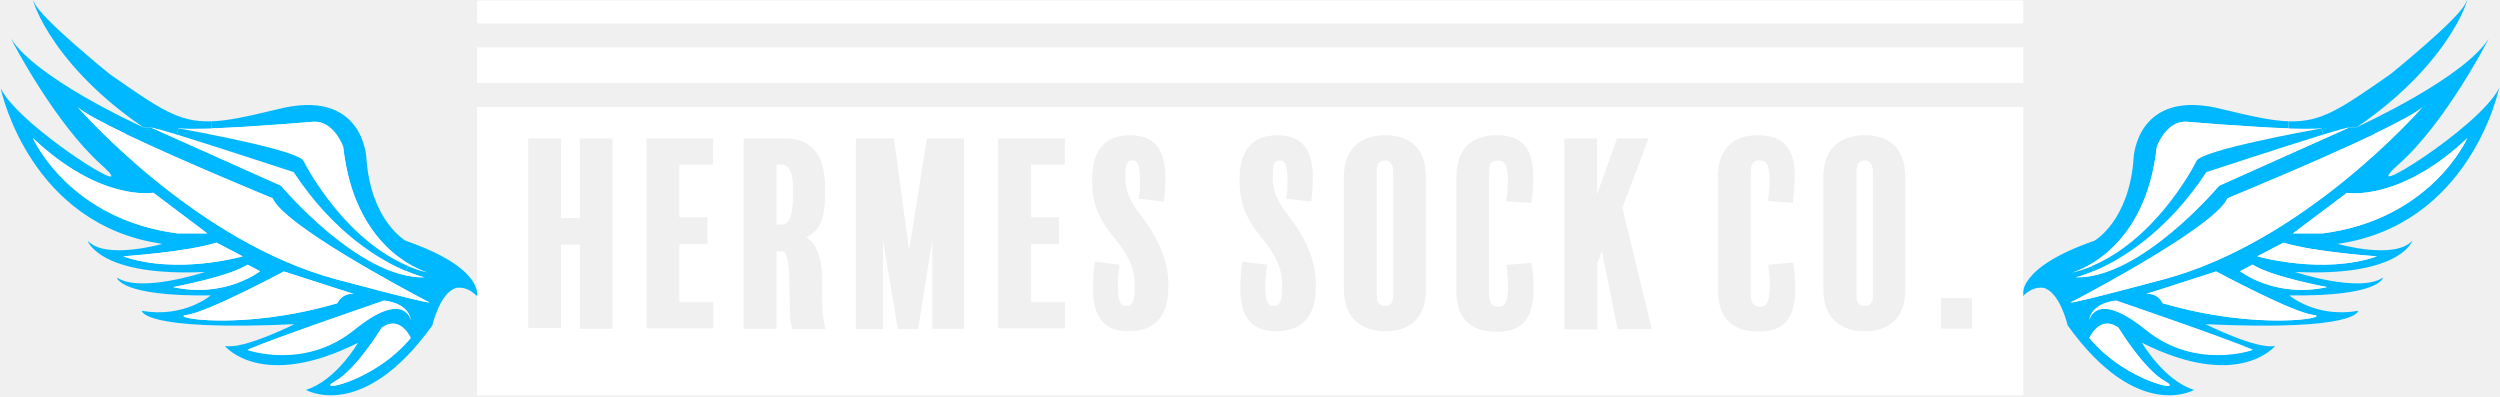
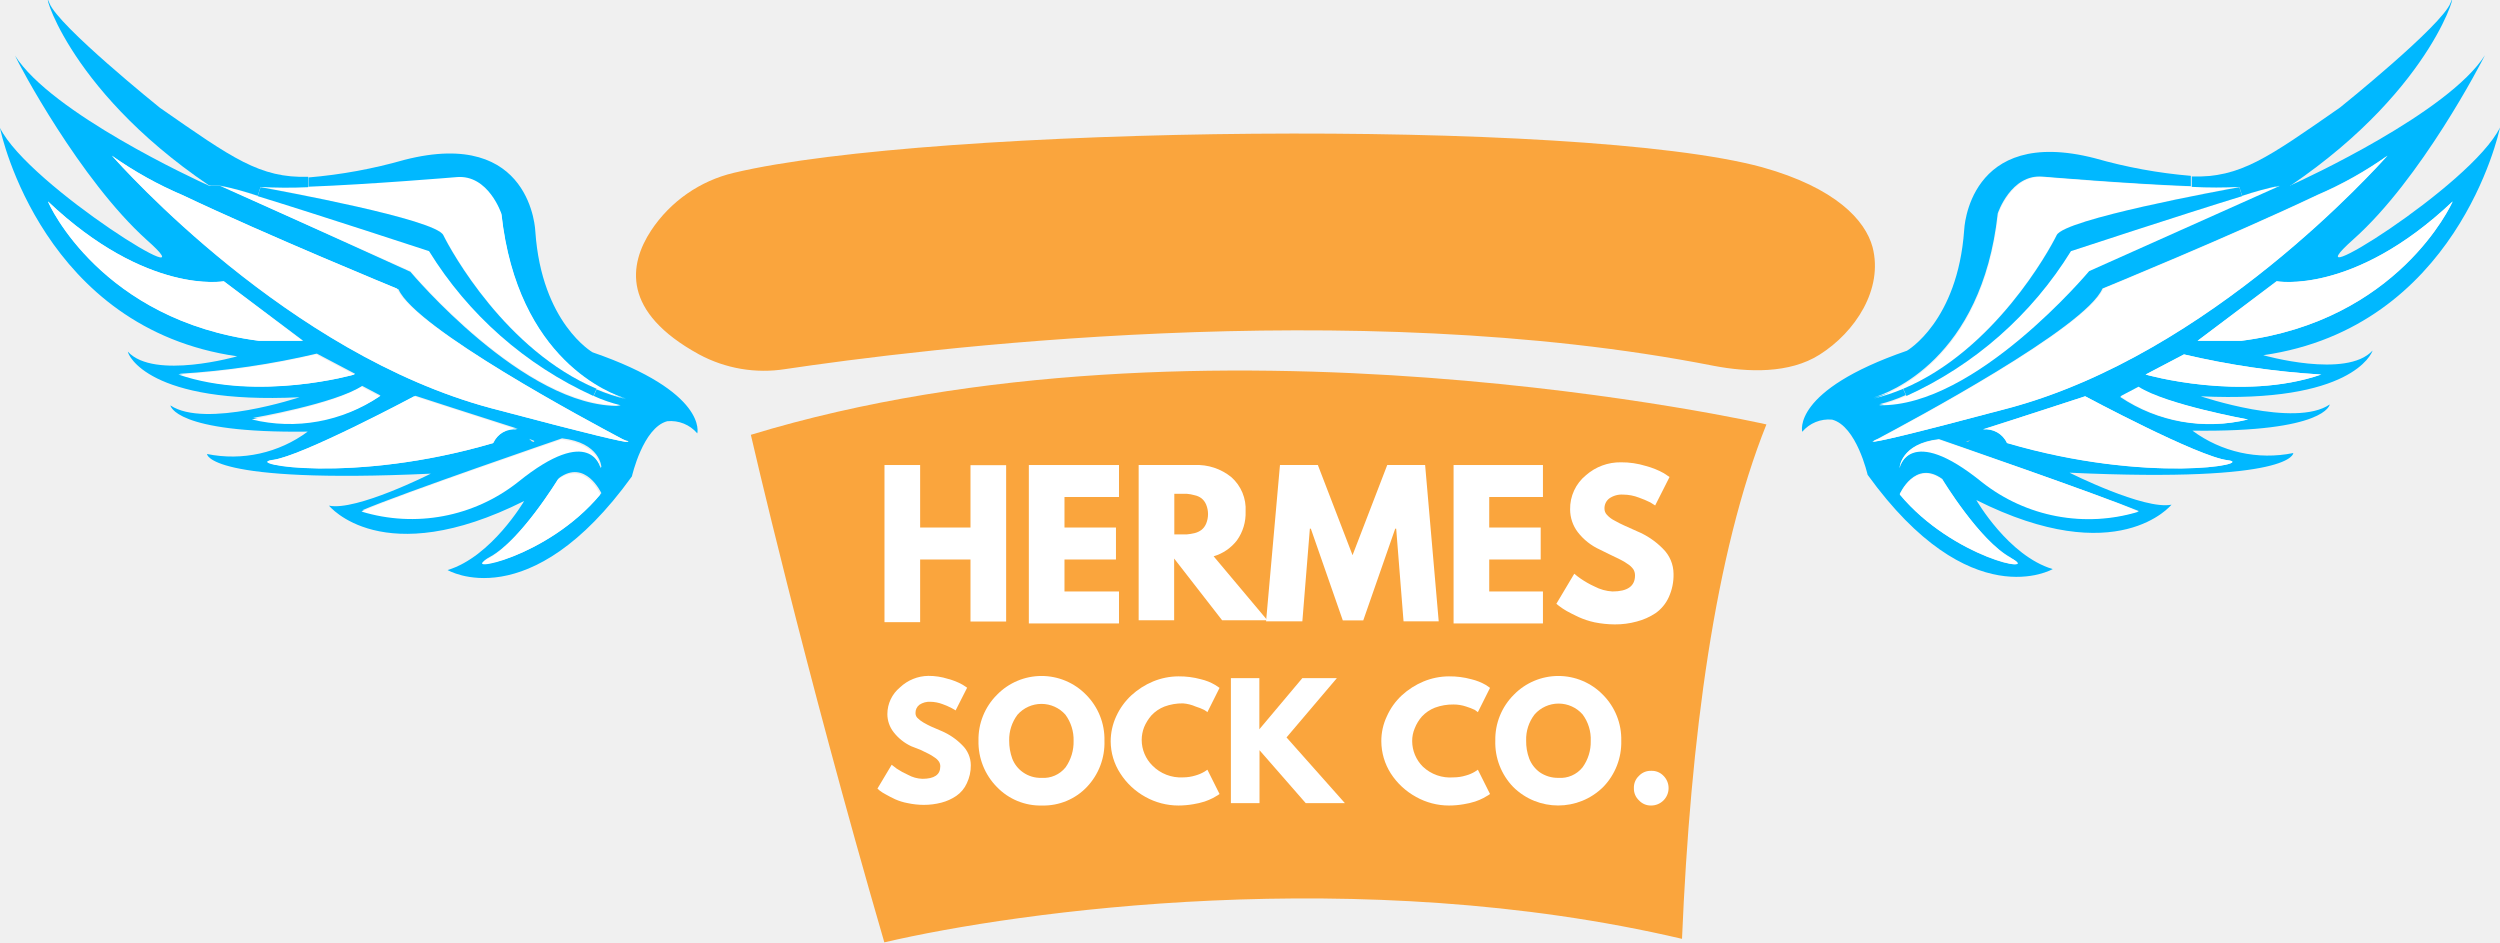
- <svg xmlns="http://www.w3.org/2000/svg" version="1.1" id="Layer_1" x="0px" y="0px" viewBox="0 0 1024.1 162.3" style="enable-background:new 0 0 1024.1 162.3;" xml:space="preserve">
-   <style type="text/css">
- 	.st0{fill:#FAA53D;}
- 	.st1{fill:#00B8FF;}
- 	.st2{fill:#FFFFFF;}
- 	.st3{fill:#B2B2B2;}
- </style>
-   <g>
-     <path class="st0" d="M370.3,350.6c-7.1,3.5-19.3,9.3-30.4,14.4c0.6,0.9,1.3,1.9,1.9,2.9c10.9-4.8,22.8-10.4,29.7-14.3   C371.1,352.6,370.7,351.6,370.3,350.6z" />
-     <path class="st0" d="M401.8,422.8c-5.7-12.1-15-15.5-20.7-37.9c-2.4-9.5-5-18.4-7.6-25.8c-7.4,3.6-18.4,8.9-28.6,13.5   c10,15.5,23.1,38,20.4,45.4c-4.3,11.7-8.8,21.9-13.6,24.8c-4.8,2.9-23.6,5.9-13.3,12.4c10.2,6.4,32.6-1.9,37.6-10.2   C381.1,436.7,407.5,435,401.8,422.8z" />
-     <path class="st0" d="M367.8,345.1c-1.3-2.4-2.5-4.2-3.5-5.1c0,0-16.2-0.2-29.8,17.1c0,0,0.8,1.2,2.2,3.2   C348.5,355.1,361.4,349.1,367.8,345.1z" />
-   </g>
-   <g>
-     <g id="XMLID_1_">
-       <g>
-         <path class="st1" d="M13.5,56.6c0.4,1,15.3,33.4,59.2,39h12.2L62.8,78.9C62.8,78.9,41.3,82.9,13.5,56.6z M59,52.3     c-0.1,0-0.1-0.1-0.2-0.1l2.9,0l53.4,23.9c0,0,32,38.2,58.7,37.5c0,0-2.9-0.6-7.5-2.6l0.9-2c2.6,1.1,5.4,2,8.2,2.7     c-4.1-1.2-30.3-10.6-34.8-51.5c0,0-3.9-11.1-12.6-10.3c0,0-24.4,2.1-41.4,2.7l-0.1-2.9c6.8-0.2,15-2,27-4.9     c35.6-9.2,36.6,20.1,36.6,20.1c1.8,25.6,16,33.7,16,33.7c32.4,11.2,29.3,22.7,29.3,22.7c-3.1-3.1-6-3.7-8.4-3.4     c-6.8,1.8-9.9,15.4-9.9,15.4c-28.7,40-51.8,26.4-51.8,26.4c12.3-3.7,21.4-19.3,21.4-19.3c-39.7,19.9-54.6,1.3-54.6,1.3     c7.6,1.6,28.5-8.9,28.5-8.9c-62.8,2.9-62.5-5.5-62.5-5.5c17.3,3.1,28.2-6.3,28.2-6.3c-37.4,0.5-38.4-7.3-38.4-7.3     c9.7,6.5,36.1-2.3,36.1-2.3c-42.1,2-47.8-11.9-48.1-12.8c7.3,8,30.6,1.3,30.6,1.3C12.6,92.2,0.6,37.9,0.3,36.2     c7.9,16.2,60.6,48.6,41,31.1C22.6,50.5,5.5,17.9,4.5,15.8C14.6,31.8,55,50.5,58.8,52.2C58.9,52.3,59,52.3,59,52.3z M175.9,123.9     C175.9,123.9,175.9,123.9,175.9,123.9c-0.2-0.1-0.6-0.4-1.3-0.7c0,0,0,0,0,0c-9.3-4.9-58.2-31-62.9-42c0,0-36.1-14.8-60-26.2     c0,0-0.1,0-0.1-0.1c0,0-0.1,0-0.1-0.1c-9.8-4.7-17.4-8.8-19.7-11c2.9,3.2,49.3,55.4,106,70.6C166.6,122.1,174.9,124,175.9,123.9z      M168.3,131.1c0,0-0.3-6.8-11-8c0,0-45,15.4-55.9,20.1c0,0,23.3,8.3,43.8-8.3S168.3,131.1,168.3,131.1z M168.3,138.4     c0,0-4.3-9.7-11.9-4.2c0,0-10.4,17.2-19.2,22C128.4,161.1,153.3,156.5,168.3,138.4z M149.5,123.9c0.3,0-0.4-0.3-1.4-0.7     C148.8,123.5,149.2,123.8,149.5,123.9z M138.2,124.2c0,0,1.7-4.2,6.7-3.8c-9.1-2.8-28.6-9.2-28.6-9.2S84.8,128,76.5,129     C68.3,129.9,98.6,135.8,138.2,124.2z M106.5,111.1l-5.1-2.7c-7.7,5-30.5,9.2-30.5,9.2C92.3,122.3,106.5,111.1,106.5,111.1z      M99.4,105l-10.7-5.6c-12.6,3.9-38.3,5.6-38.3,5.6C72.6,112.7,99.4,105,99.4,105z" />
-         <path class="st2" d="M175.9,123.9C175.9,123.9,175.9,123.9,175.9,123.9c-1.1,0.1-9.4-1.8-38.3-9.5C81,99.2,34.6,47,31.7,43.8     c2.2,2.2,9.9,6.3,19.7,11c0.1,0.1,0.1,0.1,0.1,0.1c0,0,0.1,0.1,0.1,0.1c23.9,11.4,60,26.2,60,26.2c4.7,11,53.6,37.1,62.9,42     c0,0,0,0,0,0C175.3,123.5,175.7,123.8,175.9,123.9z" />
-         <path class="st2" d="M173.9,113.6c-26.7,0.6-58.7-37.5-58.7-37.5L61.8,52.2c0.7,0,4.8,1.1,10.7,2.9c16.9,5.2,47.9,15.4,47.9,15.4     c16.6,25.3,35.6,36.2,46,40.5C171,113,173.9,113.6,173.9,113.6z" />
-         <path class="st2" d="M175.4,111.7c-2.8-0.7-5.6-1.6-8.2-2.7c-25.4-10.7-40.8-38.9-42.9-43.1c-2.2-4.4-45.6-12.4-51.1-13.3     c-0.2,0-0.3-0.1-0.4-0.1c2.7,0.3,7.8,0.3,13.8,0.1c17-0.6,41.4-2.7,41.4-2.7c8.8-0.8,12.6,10.3,12.6,10.3     C145.1,101.1,171.3,110.5,175.4,111.7z" />
-         <path class="st1" d="M167.2,109l-0.9,2c-10.3-4.3-29.4-15.3-46-40.5c0,0-31-10.2-47.9-15.4l0.8-2.5c5.4,1,48.9,8.9,51.1,13.3     C126.4,70.1,141.8,98.3,167.2,109z" />
-         <path class="st2" d="M157.3,123.2c10.7,1.2,11,8,11,8s-2.6-12.7-23.1,3.9s-43.8,8.3-43.8,8.3     C112.3,138.5,157.3,123.2,157.3,123.2z" />
-         <path class="st2" d="M156.3,134.3c7.7-5.5,11.9,4.2,11.9,4.2c-14.9,18-39.9,22.6-31.1,17.8C145.9,151.4,156.3,134.3,156.3,134.3z     " />
-         <path class="st3" d="M148.1,123.2c1,0.4,1.7,0.7,1.4,0.7C149.2,123.8,148.8,123.5,148.1,123.2z" />
-         <path class="st2" d="M144.9,120.4c-5-0.4-6.7,3.8-6.7,3.8c-39.6,11.6-69.9,5.7-61.7,4.8c8.3-0.9,39.8-17.8,39.8-17.8     S135.8,117.5,144.9,120.4z" />
-         <path class="st2" d="M101.4,108.4l5.1,2.7c0,0-14.2,11.2-35.6,6.5C70.9,117.6,93.7,113.4,101.4,108.4z" />
-         <path class="st2" d="M88.7,99.4l10.7,5.6c0,0-26.8,7.7-49,0C50.4,105,76.1,103.3,88.7,99.4z" />
-         <path class="st1" d="M72.8,52.5c0.1,0,0.2,0,0.4,0.1l-0.8,2.5c-5.8-1.8-10-2.9-10.7-2.9l-2.9,0C17.7,24.3,11.8-5.2,14.1,1.1     C16.5,7.4,45,30.4,45,30.4C65.3,44.5,73,50.1,86.5,49.7l0.1,2.9C80.6,52.8,75.5,52.8,72.8,52.5z" />
-         <path class="st2" d="M84.9,95.6H72.7c-43.9-5.7-58.7-38-59.2-39c27.8,26.3,49.3,22.4,49.3,22.4L84.9,95.6z" />
+ <svg xmlns="http://www.w3.org/2000/svg" viewBox="0 0 156.39 58.95">
+   <defs>
+     <style>.cls-1{fill:#faa53d;}.cls-2{fill:#fff;}.cls-3{fill:#00b8ff;}.cls-4{fill:#b2b2b2;}</style>
+   </defs>
+   <g id="Layer_2" data-name="Layer 2">
+     <g id="Layer_2-2" data-name="Layer 2">
+       <path class="cls-1" d="M105.22,58.73c.53-12.58,2.06-24.14,5.28-32.18,0,0-35.15-8-63.53.65,0,0,3.28,14.32,8.35,31.75C63.67,57,85.07,54,105.22,58.73Z" />
+       <path class="cls-1" d="M40.73,14.42c-1.39,2.12-1.86,5.09,3,7.75a8.55,8.55,0,0,0,5.39.92c8.18-1.22,35.39-4.67,58.06-.21,2.18.42,4.76.5,6.64-.69,2.25-1.42,4-4.11,3.32-6.73-.45-1.67-2.29-3.71-6.91-5-11.41-3.11-52-2.59-64.32.35A8.57,8.57,0,0,0,40.73,14.42Z" />
+       <path class="cls-2" d="M57.56,35v3.92H55.33V29.09h2.23V33h3.15v-3.9h2.23v9.78H60.71V35Z" />
+       <path class="cls-2" d="M70,29.09v2H66.59V33h3.22v2H66.59v2H70v2H64.36V29.09Z" />
+       <path class="cls-2" d="M71.23,29.09h3.5a3.4,3.4,0,0,1,2.3.76A2.66,2.66,0,0,1,77.92,32a2.92,2.92,0,0,1-.54,1.8,2.86,2.86,0,0,1-1.46,1l3.36,4H76.45l-3-3.86v3.86H71.23Zm2.23,4.34h.78a3.31,3.31,0,0,0,.49-.08,1.2,1.2,0,0,0,.44-.21,1,1,0,0,0,.28-.38,1.56,1.56,0,0,0,0-1.2,1,1,0,0,0-.28-.38,1.05,1.05,0,0,0-.44-.2,2.44,2.44,0,0,0-.49-.09h-.78Z" />
+       <path class="cls-2" d="M87.8,38.87l-.46-5.8h-.06l-2,5.74H84l-2-5.74h-.06l-.47,5.8H79.2l.87-9.78h2.37l2.17,5.64,2.17-5.64h2.37L90,38.87Z" />
+       <path class="cls-2" d="M96.52,29.09v2H93.16V33h3.22v2H93.16v2h3.36v2H90.93V29.09Z" />
+       <path class="cls-2" d="M101.4,28.92a5.17,5.17,0,0,1,1.56.23,4.92,4.92,0,0,1,1.12.45l.36.24-.9,1.78-.3-.19a6.21,6.21,0,0,0-.71-.3,2.77,2.77,0,0,0-1-.19,1.35,1.35,0,0,0-.86.24.77.77,0,0,0-.3.64.54.54,0,0,0,.14.37,1.56,1.56,0,0,0,.48.37c.23.13.43.23.61.31l.8.36a4.87,4.87,0,0,1,1.62,1.09,2.21,2.21,0,0,1,.67,1.58,3.31,3.31,0,0,1-.3,1.46,2.45,2.45,0,0,1-.83,1,3.87,3.87,0,0,1-1.17.52,5.06,5.06,0,0,1-1.38.18,6.57,6.57,0,0,1-1.26-.13,5,5,0,0,1-1-.33c-.28-.13-.53-.26-.75-.38a4.33,4.33,0,0,1-.48-.32l-.16-.13,1.12-1.88a4.65,4.65,0,0,0,.39.3,5.59,5.59,0,0,0,.88.5,2.72,2.72,0,0,0,1.12.31q1.41,0,1.41-1a.72.72,0,0,0-.1-.38,1.19,1.19,0,0,0-.36-.34,3,3,0,0,0-.45-.27l-.64-.31-.65-.32a3.66,3.66,0,0,1-1.38-1.09,2.36,2.36,0,0,1-.48-1.42,2.7,2.7,0,0,1,1-2.15A3.25,3.25,0,0,1,101.4,28.92Z" />
+       <path class="cls-2" d="M58.07,42.28a4,4,0,0,1,1.24.19,3.75,3.75,0,0,1,.9.36l.29.19-.72,1.42-.24-.14a4.63,4.63,0,0,0-.57-.25,2.28,2.28,0,0,0-.77-.15,1.13,1.13,0,0,0-.69.19.63.63,0,0,0-.24.51.43.43,0,0,0,.11.3,1.76,1.76,0,0,0,.39.3c.18.1.34.19.48.25l.65.28a4,4,0,0,1,1.29.88,1.76,1.76,0,0,1,.54,1.26A2.55,2.55,0,0,1,60.48,49a1.91,1.91,0,0,1-.66.79,3,3,0,0,1-.93.42,4.32,4.32,0,0,1-1.11.14,4.88,4.88,0,0,1-1-.11A3.45,3.45,0,0,1,56,50c-.22-.1-.42-.21-.6-.31a2.43,2.43,0,0,1-.39-.25l-.12-.11.89-1.49.31.24a4.84,4.84,0,0,0,.71.39,2,2,0,0,0,.9.25c.75,0,1.12-.26,1.12-.77a.52.52,0,0,0-.08-.3.91.91,0,0,0-.28-.27,2.69,2.69,0,0,0-.36-.22l-.51-.25L57,46.68a3,3,0,0,1-1.1-.88,1.84,1.84,0,0,1-.39-1.13A2.17,2.17,0,0,1,56.3,43,2.63,2.63,0,0,1,58.07,42.28Z" />
+       <path class="cls-2" d="M61.21,46.33a3.94,3.94,0,0,1,1.16-2.87,3.89,3.89,0,0,1,5.57,0,3.94,3.94,0,0,1,1.15,2.88A4,4,0,0,1,68,49.22a3.74,3.74,0,0,1-2.81,1.17,3.78,3.78,0,0,1-2.83-1.16A4,4,0,0,1,61.21,46.33Zm1.92,0a3.29,3.29,0,0,0,.19,1.12,1.86,1.86,0,0,0,.67.86,1.9,1.9,0,0,0,1.16.35A1.77,1.77,0,0,0,66.66,48a2.76,2.76,0,0,0,.5-1.65,2.65,2.65,0,0,0-.51-1.64,2,2,0,0,0-3,0A2.6,2.6,0,0,0,63.13,46.33Z" />
+       <path class="cls-2" d="M74,48.63a2.66,2.66,0,0,0,.79-.12,2.37,2.37,0,0,0,.56-.24l.18-.12.76,1.52-.1.07-.31.18a4.06,4.06,0,0,1-.52.22,4.83,4.83,0,0,1-.72.17,5.52,5.52,0,0,1-.92.08,4.24,4.24,0,0,1-2.07-.54,4.34,4.34,0,0,1-1.57-1.47,3.7,3.7,0,0,1-.6-2,3.75,3.75,0,0,1,.35-1.58,4.13,4.13,0,0,1,.94-1.3,4.66,4.66,0,0,1,1.36-.87,4.22,4.22,0,0,1,1.59-.32,5.16,5.16,0,0,1,1.4.18,3.15,3.15,0,0,1,.9.36l.27.18-.76,1.52a1.58,1.58,0,0,0-.2-.14,3.51,3.51,0,0,0-.53-.21A2.44,2.44,0,0,0,74,44a3.24,3.24,0,0,0-1.16.2,2.23,2.23,0,0,0-.81.55,2.76,2.76,0,0,0-.46.74,2.22,2.22,0,0,0-.15.8,2.26,2.26,0,0,0,.67,1.6A2.49,2.49,0,0,0,74,48.63Z" />
+       <path class="cls-2" d="M84.13,50.24H81.68l-2.89-3.31v3.31H77V42.42h1.78v3.2l2.69-3.2h2.16l-3.15,3.71Z" />
+       <path class="cls-2" d="M90.92,48.63a2.66,2.66,0,0,0,.79-.12,2.2,2.2,0,0,0,.56-.24l.18-.12.76,1.52-.1.07-.31.18a3.53,3.53,0,0,1-.52.22,4.83,4.83,0,0,1-.72.17,5.43,5.43,0,0,1-.92.08,4.2,4.2,0,0,1-2.06-.54A4.37,4.37,0,0,1,87,48.38a3.78,3.78,0,0,1-.59-2,3.61,3.61,0,0,1,.35-1.58,4,4,0,0,1,.93-1.3,4.66,4.66,0,0,1,1.36-.87,4.22,4.22,0,0,1,1.59-.32,5.11,5.11,0,0,1,1.4.18,3.38,3.38,0,0,1,.91.36l.26.18-.76,1.52s-.11-.08-.19-.14a3.79,3.79,0,0,0-.54-.21,2.44,2.44,0,0,0-.8-.13,3.24,3.24,0,0,0-1.16.2,2.23,2.23,0,0,0-.81.55,2.49,2.49,0,0,0-.45.74,2,2,0,0,0-.16.8,2.26,2.26,0,0,0,.67,1.6A2.49,2.49,0,0,0,90.92,48.63Z" />
+       <path class="cls-2" d="M93.54,46.33a3.94,3.94,0,0,1,1.16-2.87,3.89,3.89,0,0,1,5.57,0,3.94,3.94,0,0,1,1.15,2.88,4,4,0,0,1-1.13,2.89,4,4,0,0,1-5.63,0A4,4,0,0,1,93.54,46.33Zm1.93,0a3.06,3.06,0,0,0,.19,1.12,1.91,1.91,0,0,0,.66.86,2,2,0,0,0,1.17.35A1.77,1.77,0,0,0,99,48a2.7,2.7,0,0,0,.51-1.65A2.59,2.59,0,0,0,99,44.69a2,2,0,0,0-3,0A2.54,2.54,0,0,0,95.47,46.33Z" />
+       <path class="cls-2" d="M103.29,48.22a1,1,0,0,1,.77.31,1.08,1.08,0,0,1,.32.78,1.09,1.09,0,0,1-1.09,1.08,1,1,0,0,1-.76-.32,1,1,0,0,1-.32-.76,1,1,0,0,1,.32-.78A1,1,0,0,1,103.29,48.22Z" />
+       <g id="_Group_" data-name="&lt;Group&gt;">
+         <path class="cls-3" d="M3,12.6c.09.23,3.42,7.47,13.24,8.72h2.73L14,17.59S9.17,18.48,3,12.6Zm10.18-1s0,0-.05,0h.65L25.67,17s7.16,8.55,13.13,8.39a9.19,9.19,0,0,1-1.68-.58l.2-.45a12.4,12.4,0,0,0,1.84.61c-.92-.27-6.78-2.38-7.79-11.52,0,0-.87-2.48-2.81-2.3,0,0-5.46.46-9.26.6l0-.65a31.28,31.28,0,0,0,6-1.1c8-2.05,8.19,4.5,8.19,4.5.4,5.72,3.58,7.54,3.58,7.54,7.24,2.5,6.55,5.07,6.55,5.07a2.19,2.19,0,0,0-1.88-.76c-1.52.4-2.21,3.45-2.21,3.45C33.12,38.7,28,35.66,28,35.66c2.75-.83,4.79-4.32,4.79-4.32-8.88,4.45-12.21.29-12.21.29,1.7.36,6.37-2,6.37-2-14,.65-14-1.23-14-1.23a7.92,7.92,0,0,0,6.3-1.4c-8.36.11-8.59-1.64-8.59-1.64,2.17,1.46,8.08-.51,8.08-.51C9.3,25.31,8,22.2,8,22c1.63,1.78,6.84.29,6.84.29C2.75,20.56.07,8.42,0,8c1.77,3.62,13.55,10.87,9.17,7C5,11.24,1.16,4,.94,3.48c2.26,3.58,11.29,7.76,12.14,8.14A.08.08,0,0,0,13.13,11.64Zm26.14,16h0A3.21,3.21,0,0,0,39,27.5h0c-2.08-1.1-13-6.94-14.07-9.4,0,0-8.07-3.31-13.42-5.85,0,0,0,0,0,0a0,0,0,0,1,0,0A24.53,24.53,0,0,1,7,9.74c.65.72,11,12.39,23.71,15.79C37.19,27.25,39.05,27.68,39.27,27.65Zm-1.7,1.61s-.07-1.52-2.46-1.79c0,0-10.06,3.45-12.5,4.5a10.72,10.72,0,0,0,9.79-1.86C37,26.4,37.57,29.26,37.57,29.26Zm0,1.64s-1-2.17-2.66-.94c0,0-2.33,3.84-4.3,4.92S34.22,34.94,37.57,30.9Zm-4.2-3.25c.06,0-.09-.06-.32-.15C33.21,27.56,33.3,27.63,33.37,27.65Zm-2.53.07a1.47,1.47,0,0,1,1.5-.85c-2-.63-6.4-2.06-6.4-2.06s-7,3.76-8.9,4S22,30.31,30.84,27.72Zm-7.09-2.93-1.14-.6c-1.72,1.12-6.82,2-6.82,2A10,10,0,0,0,23.75,24.79Zm-1.59-1.36-2.39-1.26a51,51,0,0,1-8.57,1.26C16.17,25.15,22.16,23.43,22.16,23.43Z" />
+         <path class="cls-2" d="M39.27,27.65h0c-.25,0-2.1-.4-8.57-2.12C18.05,22.13,7.67,10.46,7,9.74a23.43,23.43,0,0,0,4.41,2.46l0,0,0,0c5.35,2.54,13.42,5.85,13.42,5.85,1.05,2.46,12,8.3,14.07,9.4h0A2.25,2.25,0,0,1,39.27,27.65Z" />
+         <path class="cls-2" d="M38.82,25.35c-6,.13-13.13-8.39-13.13-8.39L13.75,11.62a21.5,21.5,0,0,1,2.4.65c3.78,1.16,10.71,3.44,10.71,3.44a23.31,23.31,0,0,0,10.28,9.06A9.19,9.19,0,0,0,38.82,25.35Z" />
+         <path class="cls-2" d="M39.16,24.93a12.4,12.4,0,0,1-1.84-.61c-5.68-2.39-9.12-8.7-9.59-9.64s-10.2-2.77-11.43-3l-.09,0a29.46,29.46,0,0,0,3.09,0c3.8-.14,9.26-.6,9.26-.6,2-.18,2.81,2.3,2.81,2.3C32.38,22.55,38.24,24.66,39.16,24.93Z" />
+         <path class="cls-3" d="M37.32,24.32l-.2.45a23.55,23.55,0,0,1-10.28-9.06s-6.94-2.28-10.72-3.44l.18-.56c1.21.22,10.94,2,11.43,3S31.64,21.93,37.32,24.32Z" />
+         <path class="cls-2" d="M35.11,27.5c2.39.27,2.46,1.79,2.46,1.79s-.58-2.84-5.17.87A10.73,10.73,0,0,1,22.61,32C25.05,30.92,35.11,27.5,35.11,27.5Z" />
+         <path class="cls-2" d="M34.89,30c1.72-1.23,2.66.94,2.66.94-3.33,4-8.93,5-7,4S34.89,30,34.89,30Z" />
+         <path class="cls-4" d="M33.05,27.5c.23.09.38.15.32.15S33.21,27.56,33.05,27.5Z" />
+         <path class="cls-2" d="M32.34,26.87a1.47,1.47,0,0,0-1.5.85C22,30.31,15.21,29,17,28.79s8.9-4,8.9-4Z" />
+         <path class="cls-2" d="M22.61,24.19l1.14.6a10,10,0,0,1-8,1.45S20.89,25.31,22.61,24.19Z" />
+         <path class="cls-2" d="M19.77,22.17l2.39,1.26s-6,1.72-11,0A51,51,0,0,0,19.77,22.17Z" />
+         <path class="cls-3" d="M16.21,11.69a.16.16,0,0,1,.09,0l-.18.56a19.89,19.89,0,0,0-2.39-.65h-.65C3.89,5.38,2.57-1.22,3.09.19S10,6.74,10,6.74c4.54,3.16,6.26,4.41,9.28,4.32l0,.65A29.46,29.46,0,0,1,16.21,11.69Z" />
+         <path class="cls-2" d="M18.92,21.32H16.19C6.37,20.05,3.06,12.83,3,12.6c6.22,5.88,11,5,11,5Z" />
      </g>
-       <g>
- 		</g>
+       <g id="_Group_2" data-name="&lt;Group&gt;">
+         <path class="cls-3" d="M142.41,17.59l-4.94,3.73h2.73c9.81-1.25,13.14-8.49,13.23-8.72C147.22,18.48,142.41,17.59,142.41,17.59Zm.89-6c.85-.38,9.89-4.56,12.15-8.14-.23.47-4,7.76-8.23,11.52-4.39,3.91,7.4-3.34,9.17-7-.07.38-2.75,12.52-14.81,14.25,0,0,5.21,1.49,6.84-.29-.06.2-1.34,3.31-10.75,2.86,0,0,5.9,2,8.07.51,0,0-.22,1.75-8.59,1.64a7.93,7.93,0,0,0,6.31,1.4s.07,1.88-14,1.23c0,0,4.68,2.35,6.38,2,0,0-3.34,4.16-12.21-.29,0,0,2,3.49,4.78,4.32,0,0-5.16,3-11.58-5.9,0,0-.69-3.05-2.22-3.45a2.18,2.18,0,0,0-1.87.76s-.7-2.57,6.55-5.07c0,0,3.17-1.82,3.58-7.54,0,0,.22-6.55,8.18-4.5a31.36,31.36,0,0,0,6,1.1l0,.65c-3.8-.14-9.26-.6-9.26-.6-2-.18-2.82,2.3-2.82,2.3-1,9.14-6.86,11.25-7.78,11.52a12.67,12.67,0,0,0,1.83-.61l.2.45a9.28,9.28,0,0,1-1.67.58c6,.16,13.12-8.39,13.12-8.39l11.95-5.34h.64s0,0,0,0A.06.06,0,0,0,143.3,11.62ZM125.64,25.53c12.68-3.4,23-15.07,23.7-15.79a23.94,23.94,0,0,1-4.4,2.46s0,0,0,0,0,0,0,0c-5.34,2.54-13.42,5.85-13.42,5.85-1.05,2.46-12,8.3-14.06,9.4h0a1.67,1.67,0,0,0-.29.15h0C117.34,27.68,119.2,27.25,125.64,25.53ZM124,30.11a10.74,10.74,0,0,0,9.8,1.86c-2.44-1-12.5-4.5-12.5-4.5-2.4.27-2.46,1.79-2.46,1.79S119.4,26.4,124,30.11Zm1.79,4.77c-2-1.08-4.29-4.92-4.29-4.92-1.7-1.23-2.66.94-2.66.94C122.17,34.94,127.74,36,125.77,34.88Zm-2.44-7.38c-.22.09-.38.15-.31.15S123.18,27.56,123.33,27.5Zm16,1.29c-1.86-.22-8.91-4-8.91-4s-4.36,1.43-6.39,2.06a1.47,1.47,0,0,1,1.5.85C134.4,30.31,141.18,29,139.35,28.79Zm1.25-2.55s-5.1-.93-6.82-2l-1.14.6A10,10,0,0,0,140.6,26.24Zm4.58-2.81a50.74,50.74,0,0,1-8.56-1.26l-2.4,1.26S140.22,25.15,145.18,23.43Z" />
+         <path class="cls-2" d="M117.12,27.65h0c.24,0,2.1-.4,8.56-2.12,12.66-3.4,23-15.07,23.68-15.79A23.23,23.23,0,0,1,145,12.2l0,0,0,0c-5.34,2.54-13.41,5.85-13.41,5.85-1.06,2.46-12,8.3-14.07,9.4h0A1.43,1.43,0,0,0,117.12,27.65Z" />
+         <path class="cls-2" d="M117.56,25.35c6,.13,13.13-8.39,13.13-8.39l11.94-5.34a22.31,22.31,0,0,0-2.39.65c-3.78,1.16-10.71,3.44-10.71,3.44a23.27,23.27,0,0,1-10.29,9.06A9.19,9.19,0,0,1,117.56,25.35Z" />
+         <path class="cls-2" d="M117.23,24.93a12.67,12.67,0,0,0,1.83-.61c5.68-2.39,9.13-8.7,9.6-9.64s10.19-2.77,11.42-3c0,0,.07,0,.09,0a29.22,29.22,0,0,1-3.08,0c-3.8-.14-9.26-.6-9.26-.6-2-.18-2.82,2.3-2.82,2.3C124,22.55,118.15,24.66,117.23,24.93Z" />
+         <path class="cls-3" d="M119.06,24.32l.2.45a23.51,23.51,0,0,0,10.29-9.06s6.93-2.28,10.71-3.44l-.18-.56c-1.2.22-10.93,2-11.42,3S124.74,21.93,119.06,24.32Z" />
+         <path class="cls-2" d="M121.28,27.5c-2.4.27-2.46,1.79-2.46,1.79s.58-2.84,5.16.87a10.75,10.75,0,0,0,9.8,1.85C131.34,30.92,121.28,27.5,121.28,27.5Z" />
+         <path class="cls-2" d="M121.5,30c-1.72-1.23-2.66.94-2.66.94,3.33,4,8.92,5,7,4S121.5,30,121.5,30Z" />
+         <path class="cls-4" d="M123.33,27.5c-.22.09-.38.15-.31.15S123.18,27.56,123.33,27.5Z" />
+         <path class="cls-2" d="M124.05,26.87a1.47,1.47,0,0,1,1.5.85c8.85,2.59,15.63,1.28,13.8,1.07s-8.91-4-8.91-4Z" />
+         <path class="cls-2" d="M133.78,24.19l-1.14.6a10,10,0,0,0,8,1.45S135.5,25.31,133.78,24.19Z" />
+         <path class="cls-2" d="M136.62,22.17l-2.4,1.26s6,1.72,11,0A50.74,50.74,0,0,1,136.62,22.17Z" />
+         <path class="cls-3" d="M140.17,11.69l-.09,0,.18.56a20.33,20.33,0,0,1,2.4-.65h.64c9.19-6.24,10.51-12.84,10-11.43s-6.91,6.55-6.91,6.55c-4.54,3.16-6.26,4.41-9.28,4.32l0,.65A29.22,29.22,0,0,0,140.17,11.69Z" />
+         <path class="cls-2" d="M137.47,21.32h2.73c9.81-1.27,13.12-8.49,13.23-8.72-6.21,5.88-11,5-11,5Z" />
+       </g>
    </g>
  </g>
-   <g>
-     <g id="XMLID_2_">
-       <g>
-         <path class="st1" d="M965.1,52.3c0.1,0,0.1-0.1,0.2-0.1l-2.9,0L909,76.1c0,0-32,38.2-58.7,37.5c0,0,2.9-0.6,7.5-2.6l-0.9-2     c-2.6,1.1-5.4,2-8.2,2.7c4.1-1.2,30.3-10.6,34.8-51.5c0,0,3.9-11.1,12.6-10.3c0,0,24.4,2.1,41.4,2.7l0.1-2.9     c-6.8-0.2-15-2-27-4.9c-35.6-9.2-36.6,20.1-36.6,20.1c-1.8,25.6-16,33.7-16,33.7c-32.4,11.2-29.3,22.7-29.3,22.7     c3.1-3.1,6-3.7,8.4-3.4c6.8,1.8,9.9,15.4,9.9,15.4c28.7,40,51.8,26.4,51.8,26.4c-12.3-3.7-21.4-19.3-21.4-19.3     c39.7,19.9,54.6,1.3,54.6,1.3c-7.6,1.6-28.5-8.9-28.5-8.9c62.8,2.9,62.5-5.5,62.5-5.5c-17.3,3.1-28.2-6.3-28.2-6.3     c37.4,0.5,38.4-7.3,38.4-7.3c-9.7,6.5-36.1-2.3-36.1-2.3c42.1,2,47.8-11.9,48.1-12.8c-7.3,8-30.6,1.3-30.6,1.3     c53.8-7.7,65.8-62.1,66.1-63.8c-7.9,16.2-60.6,48.6-41,31.1c18.8-16.7,35.8-49.4,36.8-51.4c-10.1,15.9-50.5,34.6-54.3,36.4     C965.2,52.3,965.1,52.3,965.1,52.3z M1010.7,56.6c-0.4,1-15.3,33.4-59.2,39h-12.2l22.1-16.6C961.4,78.9,982.8,82.9,1010.7,56.6z      M848.2,123.9C848.2,123.9,848.2,123.9,848.2,123.9c0.2-0.1,0.6-0.4,1.3-0.7c0,0,0,0,0,0c9.3-4.9,58.2-31,62.9-42     c0,0,36.1-14.8,60-26.2c0,0,0.1,0,0.1-0.1c0,0,0.1,0,0.1-0.1c9.8-4.7,17.4-8.8,19.7-11c-2.9,3.2-49.3,55.4-106,70.6     C857.6,122.1,849.3,124,848.2,123.9z M855.9,131.1c0,0,0.3-6.8,11-8c0,0,45,15.4,55.9,20.1c0,0-23.3,8.3-43.8-8.3     C858.4,118.4,855.9,131.1,855.9,131.1z M855.9,138.4c0,0,4.3-9.7,11.9-4.2c0,0,10.4,17.2,19.2,22     C895.7,161.1,870.8,156.5,855.9,138.4z M874.7,123.9c-0.3,0,0.4-0.3,1.4-0.7C875.3,123.5,874.9,123.8,874.7,123.9z M885.9,124.2     c0,0-1.7-4.2-6.7-3.8c9.1-2.8,28.6-9.2,28.6-9.2s31.5,16.9,39.8,17.8C955.9,129.9,925.5,135.8,885.9,124.2z M917.6,111.1l5.1-2.7     c7.7,5,30.5,9.2,30.5,9.2C931.9,122.3,917.6,111.1,917.6,111.1z M924.7,105l10.7-5.6c12.6,3.9,38.3,5.6,38.3,5.6     C951.6,112.7,924.7,105,924.7,105z" />
-         <path class="st2" d="M848.2,123.9C848.2,123.9,848.2,123.9,848.2,123.9c1.1,0.1,9.4-1.8,38.3-9.5c56.7-15.2,103.1-67.4,106-70.6     c-2.2,2.2-9.9,6.3-19.7,11c-0.1,0.1-0.1,0.1-0.1,0.1c0,0-0.1,0.1-0.1,0.1c-23.9,11.4-60,26.2-60,26.2c-4.7,11-53.6,37.1-62.9,42     c0,0,0,0,0,0C848.9,123.5,848.4,123.8,848.2,123.9z" />
-         <path class="st2" d="M850.2,113.6C877,114.2,909,76.1,909,76.1l53.4-23.9c-0.7,0-4.8,1.1-10.7,2.9c-16.9,5.2-47.9,15.4-47.9,15.4     c-16.6,25.3-35.6,36.2-46,40.5C853.1,113,850.2,113.6,850.2,113.6z" />
-         <path class="st2" d="M848.7,111.7c2.8-0.7,5.6-1.6,8.2-2.7c25.4-10.7,40.8-38.9,42.9-43.1c2.2-4.4,45.6-12.4,51.1-13.3     c0.2,0,0.3-0.1,0.4-0.1c-2.7,0.3-7.8,0.3-13.8,0.1c-17-0.6-41.4-2.7-41.4-2.7c-8.8-0.8-12.6,10.3-12.6,10.3     C879,101.1,852.8,110.5,848.7,111.7z" />
-         <path class="st1" d="M856.9,109l0.9,2c10.3-4.3,29.4-15.3,46-40.5c0,0,31-10.2,47.9-15.4l-0.8-2.5c-5.4,1-48.9,8.9-51.1,13.3     C897.8,70.1,882.3,98.3,856.9,109z" />
-         <path class="st2" d="M866.8,123.2c-10.7,1.2-11,8-11,8s2.6-12.7,23.1,3.9c20.5,16.6,43.8,8.3,43.8,8.3     C911.8,138.5,866.8,123.2,866.8,123.2z" />
-         <path class="st2" d="M867.8,134.3c-7.7-5.5-11.9,4.2-11.9,4.2c14.9,18,39.9,22.6,31.1,17.8C878.2,151.4,867.8,134.3,867.8,134.3z     " />
-         <path class="st3" d="M876,123.2c-1,0.4-1.7,0.7-1.4,0.7C874.9,123.8,875.3,123.5,876,123.2z" />
-         <path class="st2" d="M879.2,120.4c5-0.4,6.7,3.8,6.7,3.8c39.6,11.6,69.9,5.7,61.7,4.8c-8.3-0.9-39.8-17.8-39.8-17.8     S888.3,117.5,879.2,120.4z" />
-         <path class="st2" d="M922.8,108.4l-5.1,2.7c0,0,14.2,11.2,35.6,6.5C953.2,117.6,930.5,113.4,922.8,108.4z" />
-         <path class="st2" d="M935.4,99.4l-10.7,5.6c0,0,26.8,7.7,49,0C973.8,105,948,103.3,935.4,99.4z" />
-         <path class="st1" d="M951.3,52.5c-0.1,0-0.2,0-0.4,0.1l0.8,2.5c5.8-1.8,10-2.9,10.7-2.9l2.9,0c41.1-27.9,47.1-57.4,44.8-51.1     c-2.4,6.3-30.9,29.3-30.9,29.3c-20.3,14.1-28.1,19.7-41.5,19.3l-0.1,2.9C943.5,52.8,948.6,52.8,951.3,52.5z" />
-         <path class="st2" d="M939.3,95.6h12.2c43.9-5.7,58.7-38,59.2-39c-27.8,26.3-49.3,22.4-49.3,22.4L939.3,95.6z" />
-       </g>
-       <g>
- 		</g>
-     </g>
-   </g>
-   <path class="st3" d="M807.2,76.7c-0.7,0.4-1.2,0.6-1.4,0.7C805.5,77.4,806.2,77.1,807.2,76.7z" />
-   <path class="st3" d="M805.9,77.4L805.9,77.4C805.8,77.4,805.8,77.4,805.9,77.4C805.8,77.4,805.8,77.4,805.9,77.4z" />
-   <g>
-     <path class="st2" d="M563.7,399.2c0,0-1.6-5.9,15-11.6c0,0,7.2-4.1,8.2-17.2c0,0,0.5-15,18.7-10.3c18.3,4.5,19.4,3.5,35-7.4   c0,0,14.6-11.8,15.8-15s-1.9,11.9-23,26.2c0,0,22.6-10.2,27.9-18.7c0,0-9,17.5-18.9,26.3c-10,9,17-7.6,21-15.9   c0,0-5.9,28.6-33.8,32.6c0,0,11.9,3.5,15.6-0.7c0,0-2.4,7.6-24.6,6.6c0,0,13.5,4.5,18.4,1.2c0,0-0.5,4-19.7,3.7   c0,0,5.6,4.8,14.4,3.2c0,0,0.1,4.3-32,2.8c0,0,10.7,5.3,14.6,4.5c0,0-7.6,9.5-27.9-0.7c0,0,4.7,8,11,9.9c0,0-11.8,7-26.5-13.5   c0,0-1.6-7-5.1-7.9C566.8,397.4,565.3,397.6,563.7,399.2z" />
-     <path class="st3" d="M647.4,359.6c-1.5,1.7-25.2,28.4-54.2,36.1c-14.8,3.9-19,4.9-19.6,4.9c0,0,0,0,0,0c0.1-0.1,0.3-0.2,0.7-0.4   c0,0,0,0,0,0c4.7-2.5,29.8-15.9,32.2-21.5c0,0,18.4-7.6,30.7-13.4c0,0,0,0,0.1,0c0,0,0,0,0.1,0   C642.3,362.8,646.2,360.7,647.4,359.6z" />
-     <path class="st3" d="M573.6,394.4c0,0,15.6-3.7,18.1-26.4c0,0,2-5.7,6.5-5.3c0,0,23.1,2,28.3,1.3c0,0-25.2,4.5-26.4,6.9   C598.9,373.3,589.3,390.7,573.6,394.4z" />
-     <path class="st3" d="M583.2,400.2c0,0,23,7.9,28.6,10.3c0,0-11.9,4.2-22.4-4.2s-11.8-2-11.8-2S577.7,400.8,583.2,400.2z" />
-     <path class="st3" d="M592.9,400.7c20.3,5.9,35.8,2.9,31.5,2.4c-4.2-0.5-20.3-9.1-20.3-9.1s-10,3.3-14.6,4.7   C592.1,398.5,592.9,400.7,592.9,400.7z" />
-     <path class="st3" d="M631.5,377.5c0,0,11,2,25.2-11.5c0,0-7.5,17-30.3,20h-6.2L631.5,377.5z" />
-     <path class="st3" d="M618.2,388l-5.5,2.9c0,0,13.7,3.9,25.1,0C637.8,390.9,624.7,390,618.2,388z" />
-     <path class="st3" d="M611.8,392.6l-2.6,1.4c0,0,7.3,5.7,18.2,3.3C627.3,397.3,615.7,395.2,611.8,392.6z" />
-     <path class="st3" d="M577.6,408c0,0,2.2-5,6.1-2.1c0,0,5.3,8.8,9.8,11.2C597.9,419.5,585.2,417.2,577.6,408z" />
-     <path class="st3" d="M574.7,395.3c0,0,15-3.3,27.4-22.1c0,0,28.6-9.4,30-9.4l-27.3,12.2C604.7,376.1,588.3,395.6,574.7,395.3z" />
-   </g>
-   <g>
-     <rect x="195.4" y="0.2" class="st2" width="633.4" height="9.4" />
-     <path class="st2" d="M324.9,79.2c0-10.1-2-11.8-5-11.8h-1.8v24.6h1.7C322.9,92.1,324.9,89.7,324.9,79.2z" />
-     <path class="st2" d="M764,125.3c2,0,3.2-1.2,3.2-4.2V70c0-3-1.7-4.3-3.3-4.3c-2,0-3.4,1.2-3.4,4.3v51.1   C760.4,124,761.7,125.3,764,125.3z" />
-     <path class="st2" d="M567.5,125.3c2,0,3.2-1.2,3.2-4.2V70c0-3-1.7-4.3-3.3-4.3c-2,0-3.4,1.2-3.4,4.3v51.1   C563.9,124,565.3,125.3,567.5,125.3z" />
-     <path class="st2" d="M195.4,162h633.4V43.8H195.4V162z M795.1,122.1h12.7v12.5h-12.7V122.1z M746.9,72.6c0-12.7,7.9-17.2,17-17.2   s16.6,4.5,16.6,17.2v45.9c0,12.8-7.6,17.2-16.6,17.2c-9.2,0-17-4.8-17-17.2V72.6z M703.7,72.3c0-11.2,6.3-16.9,16.1-16.9   c8.9,0,15.4,3.1,15.4,17.1c0,3.9-0.4,7.7-0.8,10.6l-10.2-0.8c0.4-2.7,0.7-5.6,0.7-8.3c0-7.3-1.7-8.3-4.2-8.3c-2.4,0-3.5,1-3.5,5   v49.7c0,3.5,0.9,5.2,4,5.2c2.2,0,3.8-1.5,3.8-8.9c0-2.4-0.3-5.4-0.7-8.3l10.3-0.8c0.4,2.8,0.8,6.2,0.8,10.7   c0,14.3-6.5,17.5-15.3,17.5c-10,0-16.3-5.1-16.3-16.5V72.3z M640.7,56.7h13.5v23l8.2-23h12.9l-10.7,28.4l12,49.7h-14l-6.4-31.9   l-1.9,5.1v26.9h-13.5V56.7z M596.6,72.3c0-11.2,6.3-16.9,16.1-16.9c8.9,0,15.4,3.1,15.4,17.1c0,3.9-0.4,7.7-0.8,10.6L617,82.4   c0.4-2.7,0.7-5.6,0.7-8.3c0-7.3-1.7-8.3-4.2-8.3c-2.4,0-3.5,1-3.5,5v49.7c0,3.5,0.9,5.2,4,5.2c2.2,0,3.8-1.5,3.8-8.9   c0-2.4-0.3-5.4-0.7-8.3l10.3-0.8c0.4,2.8,0.8,6.2,0.8,10.7c0,14.3-6.5,17.5-15.3,17.5c-10,0-16.3-5.1-16.3-16.5V72.3z M550.5,72.6   c0-12.7,7.9-17.2,17-17.2c9.1,0,16.6,4.5,16.6,17.2v45.9c0,12.8-7.6,17.2-16.6,17.2c-9.2,0-17-4.8-17-17.2V72.6z M507.8,73.2   c0-10.1,4-17.8,15.5-17.8c11,0,14.5,7,14.5,17.6c0,3.9-0.3,6.6-0.7,9.6l-10.2-1.2c0.3-2.6,0.5-3.2,0.5-7.3c0-6.8-1-8.4-3.1-8.4   c-2.2,0-2.9,1.5-2.9,6.1v1.6c0,4.5,1.7,9,6.5,15.1c6.7,8.6,11.1,17.9,11.1,27.9v1.5c0,12.5-6.5,17.8-16.3,17.8   c-10.4,0-14.6-6.4-14.6-17.6c0-4.3,0.4-8.1,0.8-10.9l10.1,1.2c-0.4,2.9-0.7,6-0.7,8.6c0,6.6,1.1,8.3,3.5,8.3c2.2,0,3.4-1.7,3.4-6.5   v-2.1c0-5.8-1.6-11-8.2-19.1c-6.6-7.9-9.2-14.3-9.2-23.2V73.2z M447.4,73.2c0-10.1,4-17.8,15.5-17.8c11,0,14.5,7,14.5,17.6   c0,3.9-0.3,6.6-0.7,9.6l-10.2-1.2c0.3-2.6,0.5-3.2,0.5-7.3c0-6.8-1-8.4-3.1-8.4c-2.2,0-2.9,1.5-2.9,6.1v1.6c0,4.5,1.7,9,6.5,15.1   c6.7,8.6,11.1,17.9,11.1,27.9v1.5c0,12.5-6.5,17.8-16.3,17.8c-10.4,0-14.6-6.4-14.6-17.6c0-4.3,0.4-8.1,0.8-10.9l10.1,1.2   c-0.4,2.9-0.7,6-0.7,8.6c0,6.6,1.1,8.3,3.5,8.3c2.2,0,3.4-1.7,3.4-6.5v-2.1c0-5.8-1.6-11-8.2-19.1c-6.6-7.9-9.2-14.3-9.2-23.2V73.2   z M408.9,56.7h27.3v10.7h-13.8V89h11.4V100h-11.4v23.8h13.9v10.7h-27.4V56.7z M350.6,56.7h15.6l6.2,45.9l7.3-45.9h15.2v78h-13V98.3   l-5.8,36.5h-8.3l-6.1-36.5v36.5h-11.1V56.7z M304.6,56.7h16.8c10.8,0,16.6,6.2,16.6,20.5c0,10.8-0.9,16.6-7.7,20   c5.9,3.7,6.5,12.9,6.5,17.8v5.9c0,7.3,0.4,10.1,1.3,13.9h-13.4c-0.6-1.4-0.9-3-1-4.7c-0.2-6.8-0.2-9.3-0.3-14.3   c-0.2-11.7-1.8-12.9-3.4-12.9h-1.9v31.8h-13.5V56.7z M264.8,56.7h27.3v10.7h-13.8V89h11.5V100h-11.5v23.8h13.9v10.7h-27.4V56.7z    M216.4,56.7h13.4v32.6h7.7V56.7h13.4v78h-13.4v-34.5h-7.7v34.2h-13.4V56.7z" />
-     <rect x="195.4" y="19.4" class="st2" width="633.4" height="14.6" />
-   </g>
-   <g>
-     <path class="st0" d="M553.6,472.7h-6.8v-17.6h-3.9v17.5H536v-39.8h6.8v16.7h3.9v-16.7h6.8V472.7z" />
-     <path class="st0" d="M574.8,472.6h-14v-39.8h13.9v5.5h-7v11h5.9v5.6h-5.9v12.2h7.1V472.6z" />
-     <path class="st0" d="M591.5,472.7c-0.3-0.7-0.5-1.6-0.5-2.4c-0.1-3.5-0.1-4.8-0.2-7.3c-0.1-6-0.9-6.6-1.8-6.6h-1v16.3h-6.9v-39.9   h8.6c5.5,0,8.5,3.2,8.5,10.5c0,5.5-0.5,8.5-3.9,10.2c3,1.9,3.3,6.6,3.3,9.1v3c0,3.7,0.2,5.2,0.7,7.1H591.5z M589,438.3H588v12.6   h0.9c1.6,0,2.6-1.2,2.6-6.6C591.5,439.1,590.5,438.3,589,438.3z" />
-     <path class="st0" d="M627.3,472.7h-6.6v-18.7l-3,18.7h-4.2l-3.1-18.7v18.7h-5.7v-39.9h8l3.2,23.5l3.7-23.5h7.8V472.7z" />
-     <path class="st0" d="M648.5,472.6h-14v-39.8h13.9v5.5h-7v11h5.9v5.6h-5.9v12.2h7.1V472.6z" />
-     <path class="st0" d="M670.1,464.1c0,6.4-3.3,9.1-8.3,9.1c-5.3,0-7.5-3.3-7.5-9c0-2.2,0.2-4.1,0.4-5.6l5.2,0.6   c-0.2,1.5-0.4,3.1-0.4,4.4c0,3.4,0.6,4.2,1.8,4.2c1.1,0,1.8-0.9,1.8-3.3v-1.1c0-3-0.8-5.6-4.2-9.7c-3.4-4-4.7-7.3-4.7-11.9v-0.6   c0-5.2,2-9.1,7.9-9.1c5.6,0,7.4,3.6,7.4,9c0,2-0.2,3.4-0.4,4.9l-5.2-0.6c0.2-1.3,0.3-1.7,0.3-3.7c0-3.5-0.5-4.3-1.6-4.3   c-1.1,0-1.5,0.8-1.5,3.1v0.8c0,2.3,0.9,4.6,3.3,7.7c3.4,4.4,5.7,9.2,5.7,14.2V464.1z" />
-     <path class="st0" d="M700.9,464.1c0,6.4-3.3,9.1-8.3,9.1c-5.3,0-7.5-3.3-7.5-9c0-2.2,0.2-4.1,0.4-5.6l5.2,0.6   c-0.2,1.5-0.4,3.1-0.4,4.4c0,3.4,0.6,4.2,1.8,4.2c1.1,0,1.8-0.9,1.8-3.3v-1.1c0-3-0.8-5.6-4.2-9.7c-3.4-4-4.7-7.3-4.7-11.9v-0.6   c0-5.2,2-9.1,7.9-9.1c5.6,0,7.4,3.6,7.4,9c0,2-0.2,3.4-0.4,4.9l-5.2-0.6c0.2-1.3,0.3-1.7,0.3-3.7c0-3.5-0.5-4.3-1.6-4.3   c-1.1,0-1.5,0.8-1.5,3.1v0.8c0,2.3,0.9,4.6,3.3,7.7c3.4,4.4,5.7,9.2,5.7,14.2V464.1z" />
-     <path class="st0" d="M724.1,464.4c0,6.5-3.9,8.8-8.5,8.8c-4.7,0-8.7-2.4-8.7-8.8v-23.5c0-6.5,4-8.8,8.7-8.8c4.7,0,8.5,2.3,8.5,8.8   V464.4z M717.2,439.6c0-1.6-0.9-2.2-1.7-2.2c-1,0-1.8,0.6-1.8,2.2v26.1c0,1.5,0.7,2.2,1.8,2.2c1,0,1.7-0.6,1.7-2.1V439.6z" />
-     <path class="st0" d="M738.8,473.2c-5.1,0-8.3-2.6-8.3-8.4v-24c0-5.8,3.2-8.7,8.2-8.7c4.6,0,7.9,1.6,7.9,8.8c0,2-0.2,3.9-0.4,5.4   l-5.2-0.4c0.2-1.4,0.4-2.8,0.4-4.2c0-3.7-0.9-4.2-2.1-4.2c-1.2,0-1.8,0.5-1.8,2.5v25.4c0,1.8,0.5,2.6,2,2.6c1.1,0,1.9-0.8,1.9-4.6   c0-1.2-0.2-2.7-0.4-4.2l5.3-0.4c0.2,1.5,0.4,3.2,0.4,5.5C746.6,471.6,743.3,473.2,738.8,473.2z" />
-     <path class="st0" d="M771.3,472.7h-7.2l-3.3-16.3l-1,2.6v13.7H753v-39.9h6.9v11.8l4.2-11.8h6.6l-5.5,14.5L771.3,472.7z" />
-     <path class="st0" d="M793.5,473.2c-5.1,0-8.3-2.6-8.3-8.4v-24c0-5.8,3.2-8.7,8.2-8.7c4.6,0,7.9,1.6,7.9,8.8c0,2-0.2,3.9-0.4,5.4   l-5.2-0.4c0.2-1.4,0.4-2.8,0.4-4.2c0-3.7-0.9-4.2-2.1-4.2c-1.2,0-1.8,0.5-1.8,2.5v25.4c0,1.8,0.5,2.6,2,2.6c1.1,0,1.9-0.8,1.9-4.6   c0-1.2-0.2-2.7-0.4-4.2l5.3-0.4c0.2,1.5,0.4,3.2,0.4,5.5C801.4,471.6,798,473.2,793.5,473.2z" />
-     <path class="st0" d="M824.5,464.4c0,6.5-3.9,8.8-8.5,8.8c-4.7,0-8.7-2.4-8.7-8.8v-23.5c0-6.5,4-8.8,8.7-8.8c4.7,0,8.5,2.3,8.5,8.8   V464.4z M817.7,439.6c0-1.6-0.9-2.2-1.7-2.2c-1,0-1.8,0.6-1.8,2.2v26.1c0,1.5,0.7,2.2,1.8,2.2c1,0,1.7-0.6,1.7-2.1V439.6z" />
-     <path class="st0" d="M838.4,472.6h-6.5v-6.4h6.5V472.6z" />
-   </g>
</svg>
